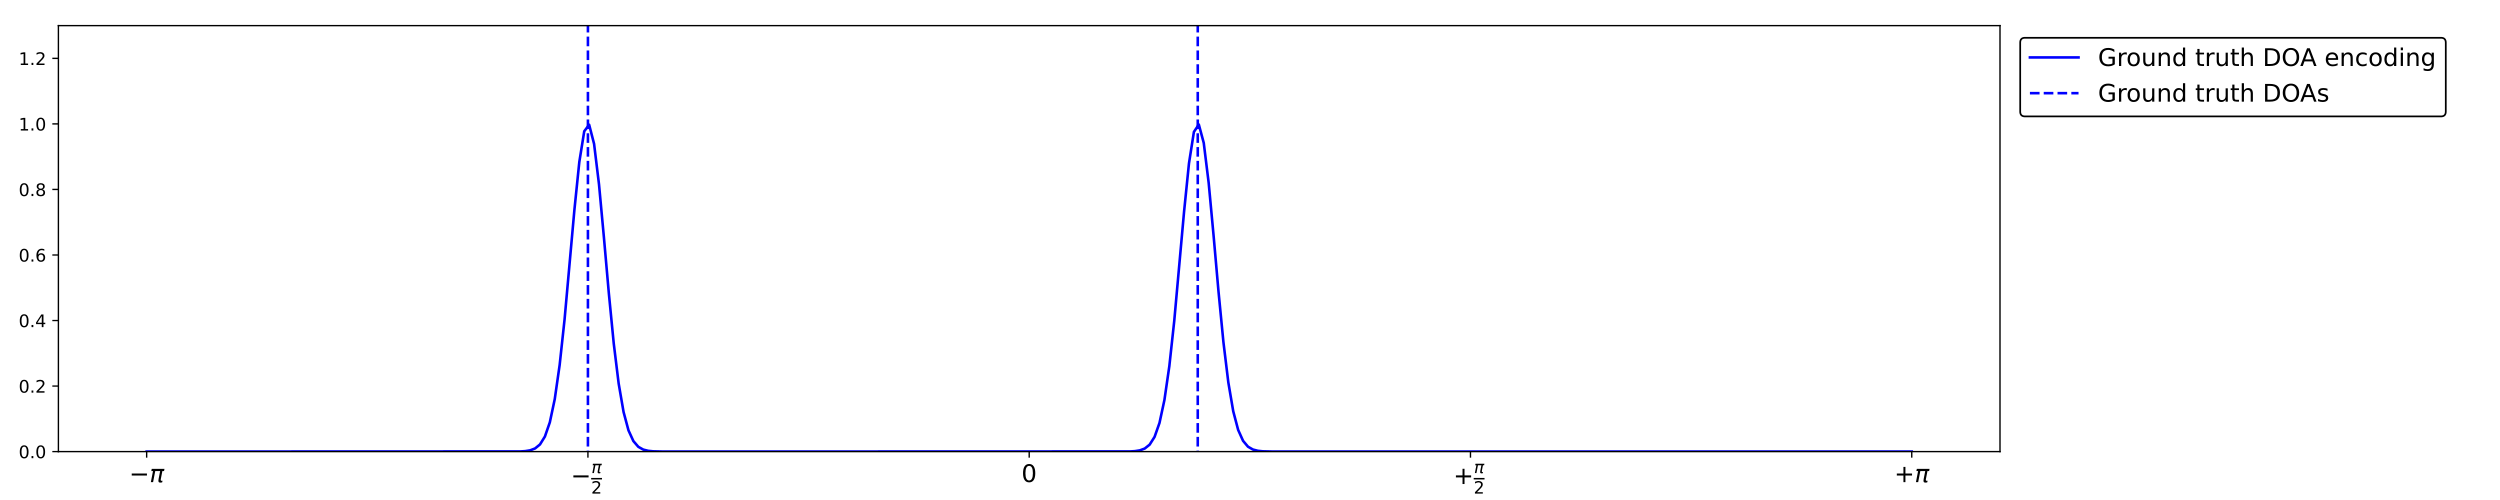
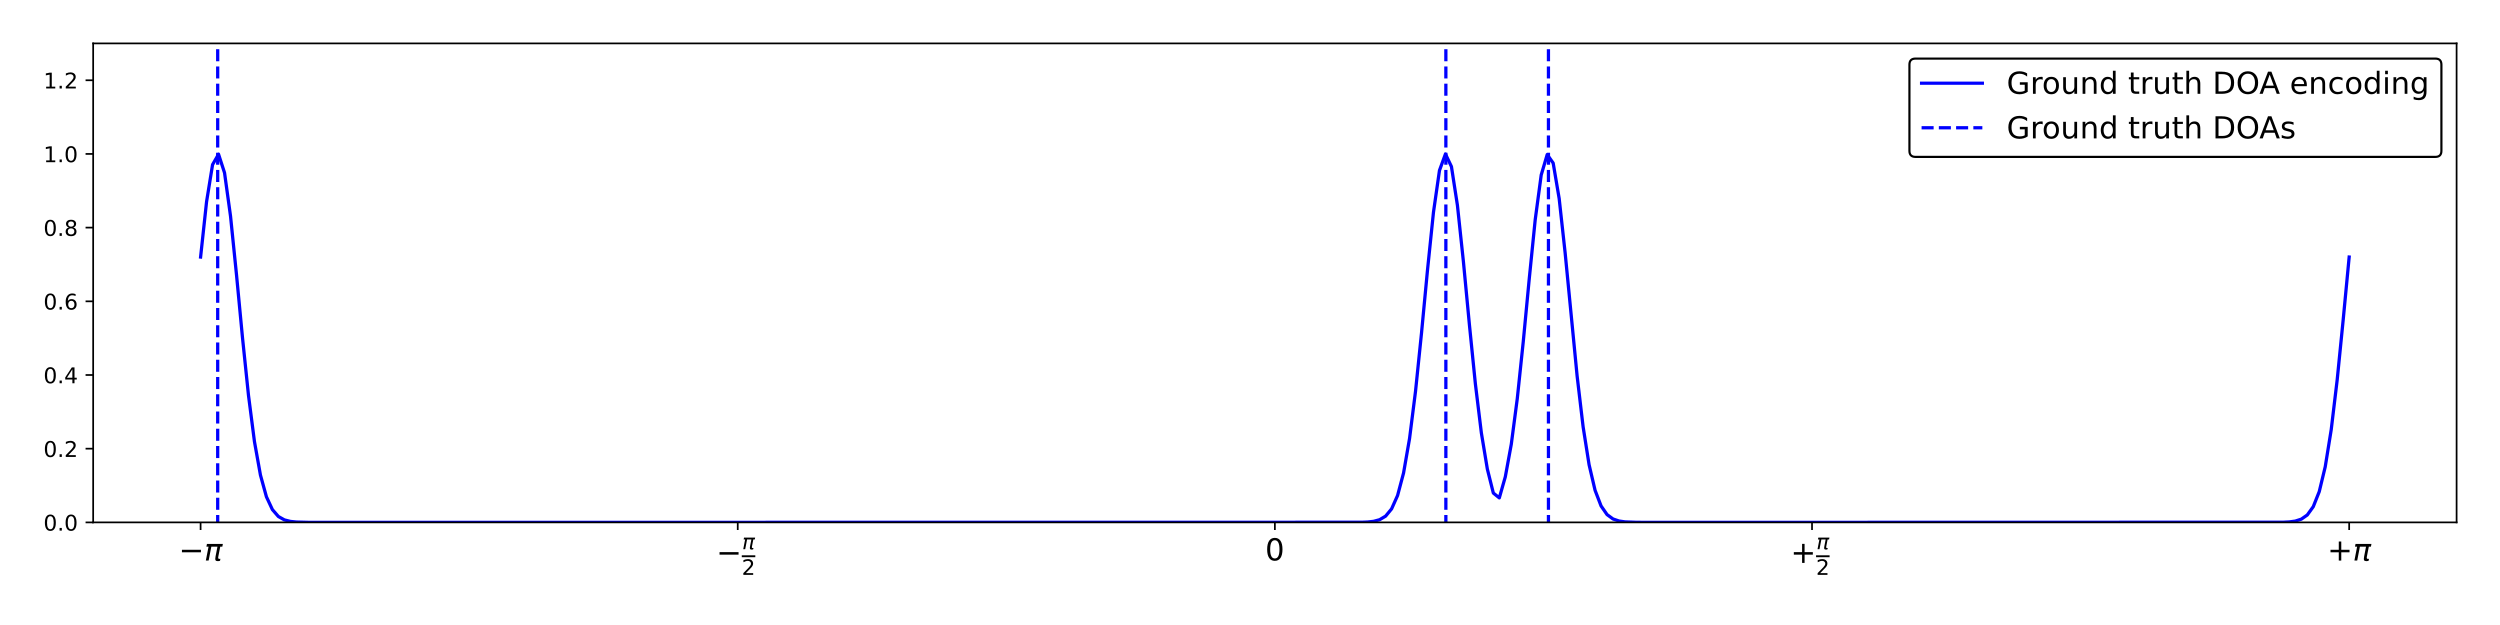
- <svg xmlns="http://www.w3.org/2000/svg" xmlns:xlink="http://www.w3.org/1999/xlink" width="1440pt" height="288pt" viewBox="0 0 1440 288" version="1.1">
+ <svg xmlns="http://www.w3.org/2000/svg" xmlns:xlink="http://www.w3.org/1999/xlink" width="1152pt" height="288pt" viewBox="0 0 1152 288" version="1.1">
  <defs>
    <style type="text/css">*{stroke-linejoin: round; stroke-linecap: butt}</style>
  </defs>
  <g id="figure_1">
    <g id="patch_1">
-       <path d="M 0 288  L 1440 288  L 1440 0  L 0 0  z " style="fill: #ffffff" />
+       <path d="M 0 288  L 1152 288  L 1152 0  L 0 0  z " style="fill: #ffffff" />
    </g>
    <g id="axes_1">
      <g id="patch_2">
-         <path d="M 33.64 260.12  L 1152 260.12  L 1152 14.76  L 33.64 14.76  z " style="fill: #ffffff" />
+         <path d="M 42.93 240.713  L 1132 240.713  L 1132 20  L 42.93 20  z " style="fill: #ffffff" />
      </g>
      <g id="matplotlib.axis_1">
        <g id="xtick_1">
          <g id="line2d_1">
            <defs>
-               <path id="me2a5fbbe86" d="M 0 0  L 0 3.5  " style="stroke: #000000; stroke-width: 0.8" />
+               <path id="m5c3f8ed645" d="M 0 0  L 0 3.5  " style="stroke: #000000; stroke-width: 0.8" />
            </defs>
            <g>
-               <use xlink:href="#me2a5fbbe86" x="84.475" y="260.12" style="stroke: #000000; stroke-width: 0.8" />
+               <use xlink:href="#m5c3f8ed645" x="92.433" y="240.713" style="stroke: #000000; stroke-width: 0.8" />
            </g>
          </g>
          <g id="text_1">
-             <g transform="translate(74.39456 277.7578) scale(0.14 -0.14)">
+             <g transform="translate(82.3532 258.3508) scale(0.14 -0.14)">
              <defs>
                <path id="DejaVuSans-2212" d="M 678 2272  L 4684 2272  L 4684 1741  L 678 1741  L 678 2272  z " transform="scale(0.015625)" />
                <path id="DejaVuSans-Oblique-3c0" d="M 584 3500  L 3938 3500  L 3825 2925  L 3384 2925  L 2966 775  Q 2922 550 2981 450  Q 3038 353 3209 353  Q 3256 353 3325 363  Q 3397 369 3419 372  L 3338 -44  Q 3222 -84 3103 -103  Q 2981 -122 2866 -122  Q 2491 -122 2388 81  Q 2284 288 2391 838  L 2797 2925  L 1506 2925  L 938 0  L 350 0  L 919 2925  L 472 2925  L 584 3500  z " transform="scale(0.015625)" />
              </defs>
              <use xlink:href="#DejaVuSans-2212" transform="translate(0 0.3125)" />
              <use xlink:href="#DejaVuSans-Oblique-3c0" transform="translate(83.78906 0.3125)" />
            </g>
          </g>
        </g>
        <g id="xtick_2">
          <g id="line2d_2">
            <g>
-               <use xlink:href="#me2a5fbbe86" x="338.647" y="260.12" style="stroke: #000000; stroke-width: 0.8" />
+               <use xlink:href="#m5c3f8ed645" x="339.949" y="240.713" style="stroke: #000000; stroke-width: 0.8" />
            </g>
          </g>
          <g id="text_2">
-             <g transform="translate(328.7773 278.88) scale(0.14 -0.14)">
+             <g transform="translate(330.0791 259.473) scale(0.14 -0.14)">
              <defs>
                <path id="DejaVuSans-32" d="M 1228 531  L 3431 531  L 3431 0  L 469 0  L 469 531  Q 828 903 1448 1529  Q 2069 2156 2228 2338  Q 2531 2678 2651 2914  Q 2772 3150 2772 3378  Q 2772 3750 2511 3984  Q 2250 4219 1831 4219  Q 1534 4219 1204 4116  Q 875 4013 500 3803  L 500 4441  Q 881 4594 1212 4672  Q 1544 4750 1819 4750  Q 2544 4750 2975 4387  Q 3406 4025 3406 3419  Q 3406 3131 3298 2873  Q 3191 2616 2906 2266  Q 2828 2175 2409 1742  Q 1991 1309 1228 531  z " transform="scale(0.015625)" />
              </defs>
              <use xlink:href="#DejaVuSans-2212" transform="translate(0 0.5875)" />
              <use xlink:href="#DejaVuSans-Oblique-3c0" transform="translate(84.78906 45.71875) scale(0.7)" />
              <use xlink:href="#DejaVuSans-32" transform="translate(83.78906 -38.81875) scale(0.7)" />
              <path d="M 83.789 19.384  L 83.789 25.634  L 128.325 25.634  L 128.325 19.384  L 83.789 19.384  z " />
            </g>
          </g>
        </g>
        <g id="xtick_3">
          <g id="line2d_3">
            <g>
-               <use xlink:href="#me2a5fbbe86" x="592.82" y="260.12" style="stroke: #000000; stroke-width: 0.8" />
+               <use xlink:href="#m5c3f8ed645" x="587.465" y="240.713" style="stroke: #000000; stroke-width: 0.8" />
            </g>
          </g>
          <g id="text_3">
-             <g transform="translate(588.34 277.7578) scale(0.14 -0.14)">
+             <g transform="translate(582.985 258.3508) scale(0.14 -0.14)">
              <defs>
                <path id="DejaVuSans-30" d="M 2034 4250  Q 1547 4250 1301 3770  Q 1056 3291 1056 2328  Q 1056 1369 1301 889  Q 1547 409 2034 409  Q 2525 409 2770 889  Q 3016 1369 3016 2328  Q 3016 3291 2770 3770  Q 2525 4250 2034 4250  z M 2034 4750  Q 2819 4750 3233 4129  Q 3647 3509 3647 2328  Q 3647 1150 3233 529  Q 2819 -91 2034 -91  Q 1250 -91 836 529  Q 422 1150 422 2328  Q 422 3509 836 4129  Q 1250 4750 2034 4750  z " transform="scale(0.015625)" />
              </defs>
              <use xlink:href="#DejaVuSans-30" transform="translate(0 0.78125)" />
            </g>
          </g>
        </g>
        <g id="xtick_4">
          <g id="line2d_4">
            <g>
-               <use xlink:href="#me2a5fbbe86" x="846.993" y="260.12" style="stroke: #000000; stroke-width: 0.8" />
+               <use xlink:href="#m5c3f8ed645" x="834.981" y="240.713" style="stroke: #000000; stroke-width: 0.8" />
            </g>
          </g>
          <g id="text_4">
-             <g transform="translate(837.1227 278.88) scale(0.14 -0.14)">
+             <g transform="translate(825.1109 259.473) scale(0.14 -0.14)">
              <defs>
                <path id="DejaVuSans-2b" d="M 2944 4013  L 2944 2272  L 4684 2272  L 4684 1741  L 2944 1741  L 2944 0  L 2419 0  L 2419 1741  L 678 1741  L 678 2272  L 2419 2272  L 2419 4013  L 2944 4013  z " transform="scale(0.015625)" />
              </defs>
              <use xlink:href="#DejaVuSans-2b" transform="translate(0 0.5875)" />
              <use xlink:href="#DejaVuSans-Oblique-3c0" transform="translate(84.78906 45.71875) scale(0.7)" />
              <use xlink:href="#DejaVuSans-32" transform="translate(83.78906 -38.81875) scale(0.7)" />
              <path d="M 83.789 19.384  L 83.789 25.634  L 128.325 25.634  L 128.325 19.384  L 83.789 19.384  z " />
            </g>
          </g>
        </g>
        <g id="xtick_5">
          <g id="line2d_5">
            <g>
-               <use xlink:href="#me2a5fbbe86" x="1101.165" y="260.12" style="stroke: #000000; stroke-width: 0.8" />
+               <use xlink:href="#m5c3f8ed645" x="1082.497" y="240.713" style="stroke: #000000; stroke-width: 0.8" />
            </g>
          </g>
          <g id="text_5">
-             <g transform="translate(1091.085 277.7578) scale(0.14 -0.14)">
+             <g transform="translate(1072.417 258.3508) scale(0.14 -0.14)">
              <use xlink:href="#DejaVuSans-2b" transform="translate(0 0.296875)" />
              <use xlink:href="#DejaVuSans-Oblique-3c0" transform="translate(83.78906 0.296875)" />
            </g>
          </g>
        </g>
      </g>
      <g id="matplotlib.axis_2">
        <g id="ytick_1">
          <g id="line2d_6">
            <defs>
-               <path id="mcd2781512e" d="M 0 0  L -3.5 0  " style="stroke: #000000; stroke-width: 0.8" />
+               <path id="ma587896f8d" d="M 0 0  L -3.5 0  " style="stroke: #000000; stroke-width: 0.8" />
            </defs>
            <g>
-               <use xlink:href="#mcd2781512e" x="33.64" y="260.12" style="stroke: #000000; stroke-width: 0.8" />
+               <use xlink:href="#ma587896f8d" x="42.93" y="240.713" style="stroke: #000000; stroke-width: 0.8" />
            </g>
          </g>
          <g id="text_6">
-             <g transform="translate(10.73687 263.9192) scale(0.1 -0.1)">
+             <g transform="translate(20.02688 244.5122) scale(0.1 -0.1)">
              <defs>
                <path id="DejaVuSans-2e" d="M 684 794  L 1344 794  L 1344 0  L 684 0  L 684 794  z " transform="scale(0.015625)" />
              </defs>
              <use xlink:href="#DejaVuSans-30" />
              <use xlink:href="#DejaVuSans-2e" x="63.623" />
              <use xlink:href="#DejaVuSans-30" x="95.41" />
            </g>
          </g>
        </g>
        <g id="ytick_2">
          <g id="line2d_7">
            <g>
-               <use xlink:href="#mcd2781512e" x="33.64" y="222.372" style="stroke: #000000; stroke-width: 0.8" />
+               <use xlink:href="#ma587896f8d" x="42.93" y="206.757" style="stroke: #000000; stroke-width: 0.8" />
            </g>
          </g>
          <g id="text_7">
-             <g transform="translate(10.73687 226.1715) scale(0.1 -0.1)">
+             <g transform="translate(20.02688 210.5564) scale(0.1 -0.1)">
              <use xlink:href="#DejaVuSans-30" />
              <use xlink:href="#DejaVuSans-2e" x="63.623" />
              <use xlink:href="#DejaVuSans-32" x="95.41" />
            </g>
          </g>
        </g>
        <g id="ytick_3">
          <g id="line2d_8">
            <g>
-               <use xlink:href="#mcd2781512e" x="33.64" y="184.625" style="stroke: #000000; stroke-width: 0.8" />
+               <use xlink:href="#ma587896f8d" x="42.93" y="172.801" style="stroke: #000000; stroke-width: 0.8" />
            </g>
          </g>
          <g id="text_8">
-             <g transform="translate(10.73687 188.4238) scale(0.1 -0.1)">
+             <g transform="translate(20.02688 176.6005) scale(0.1 -0.1)">
              <defs>
                <path id="DejaVuSans-34" d="M 2419 4116  L 825 1625  L 2419 1625  L 2419 4116  z M 2253 4666  L 3047 4666  L 3047 1625  L 3713 1625  L 3713 1100  L 3047 1100  L 3047 0  L 2419 0  L 2419 1100  L 313 1100  L 313 1709  L 2253 4666  z " transform="scale(0.015625)" />
              </defs>
              <use xlink:href="#DejaVuSans-30" />
              <use xlink:href="#DejaVuSans-2e" x="63.623" />
              <use xlink:href="#DejaVuSans-34" x="95.41" />
            </g>
          </g>
        </g>
        <g id="ytick_4">
          <g id="line2d_9">
            <g>
-               <use xlink:href="#mcd2781512e" x="33.64" y="146.877" style="stroke: #000000; stroke-width: 0.8" />
+               <use xlink:href="#ma587896f8d" x="42.93" y="138.845" style="stroke: #000000; stroke-width: 0.8" />
            </g>
          </g>
          <g id="text_9">
-             <g transform="translate(10.73687 150.6761) scale(0.1 -0.1)">
+             <g transform="translate(20.02688 142.6447) scale(0.1 -0.1)">
              <defs>
                <path id="DejaVuSans-36" d="M 2113 2584  Q 1688 2584 1439 2293  Q 1191 2003 1191 1497  Q 1191 994 1439 701  Q 1688 409 2113 409  Q 2538 409 2786 701  Q 3034 994 3034 1497  Q 3034 2003 2786 2293  Q 2538 2584 2113 2584  z M 3366 4563  L 3366 3988  Q 3128 4100 2886 4159  Q 2644 4219 2406 4219  Q 1781 4219 1451 3797  Q 1122 3375 1075 2522  Q 1259 2794 1537 2939  Q 1816 3084 2150 3084  Q 2853 3084 3261 2657  Q 3669 2231 3669 1497  Q 3669 778 3244 343  Q 2819 -91 2113 -91  Q 1303 -91 875 529  Q 447 1150 447 2328  Q 447 3434 972 4092  Q 1497 4750 2381 4750  Q 2619 4750 2861 4703  Q 3103 4656 3366 4563  z " transform="scale(0.015625)" />
              </defs>
              <use xlink:href="#DejaVuSans-30" />
              <use xlink:href="#DejaVuSans-2e" x="63.623" />
              <use xlink:href="#DejaVuSans-36" x="95.41" />
            </g>
          </g>
        </g>
        <g id="ytick_5">
          <g id="line2d_10">
            <g>
-               <use xlink:href="#mcd2781512e" x="33.64" y="109.129" style="stroke: #000000; stroke-width: 0.8" />
+               <use xlink:href="#ma587896f8d" x="42.93" y="104.89" style="stroke: #000000; stroke-width: 0.8" />
            </g>
          </g>
          <g id="text_10">
-             <g transform="translate(10.73687 112.9284) scale(0.1 -0.1)">
+             <g transform="translate(20.02688 108.6888) scale(0.1 -0.1)">
              <defs>
                <path id="DejaVuSans-38" d="M 2034 2216  Q 1584 2216 1326 1975  Q 1069 1734 1069 1313  Q 1069 891 1326 650  Q 1584 409 2034 409  Q 2484 409 2743 651  Q 3003 894 3003 1313  Q 3003 1734 2745 1975  Q 2488 2216 2034 2216  z M 1403 2484  Q 997 2584 770 2862  Q 544 3141 544 3541  Q 544 4100 942 4425  Q 1341 4750 2034 4750  Q 2731 4750 3128 4425  Q 3525 4100 3525 3541  Q 3525 3141 3298 2862  Q 3072 2584 2669 2484  Q 3125 2378 3379 2068  Q 3634 1759 3634 1313  Q 3634 634 3220 271  Q 2806 -91 2034 -91  Q 1263 -91 848 271  Q 434 634 434 1313  Q 434 1759 690 2068  Q 947 2378 1403 2484  z M 1172 3481  Q 1172 3119 1398 2916  Q 1625 2713 2034 2713  Q 2441 2713 2670 2916  Q 2900 3119 2900 3481  Q 2900 3844 2670 4047  Q 2441 4250 2034 4250  Q 1625 4250 1398 4047  Q 1172 3844 1172 3481  z " transform="scale(0.015625)" />
              </defs>
              <use xlink:href="#DejaVuSans-30" />
              <use xlink:href="#DejaVuSans-2e" x="63.623" />
              <use xlink:href="#DejaVuSans-38" x="95.41" />
            </g>
          </g>
        </g>
        <g id="ytick_6">
          <g id="line2d_11">
            <g>
-               <use xlink:href="#mcd2781512e" x="33.64" y="71.382" style="stroke: #000000; stroke-width: 0.8" />
+               <use xlink:href="#ma587896f8d" x="42.93" y="70.934" style="stroke: #000000; stroke-width: 0.8" />
            </g>
          </g>
          <g id="text_11">
-             <g transform="translate(10.73687 75.18076) scale(0.1 -0.1)">
+             <g transform="translate(20.02688 74.73299) scale(0.1 -0.1)">
              <defs>
                <path id="DejaVuSans-31" d="M 794 531  L 1825 531  L 1825 4091  L 703 3866  L 703 4441  L 1819 4666  L 2450 4666  L 2450 531  L 3481 531  L 3481 0  L 794 0  L 794 531  z " transform="scale(0.015625)" />
              </defs>
              <use xlink:href="#DejaVuSans-31" />
              <use xlink:href="#DejaVuSans-2e" x="63.623" />
              <use xlink:href="#DejaVuSans-30" x="95.41" />
            </g>
          </g>
        </g>
        <g id="ytick_7">
          <g id="line2d_12">
            <g>
-               <use xlink:href="#mcd2781512e" x="33.64" y="33.634" style="stroke: #000000; stroke-width: 0.8" />
+               <use xlink:href="#ma587896f8d" x="42.93" y="36.978" style="stroke: #000000; stroke-width: 0.8" />
            </g>
          </g>
          <g id="text_12">
-             <g transform="translate(10.73687 37.43306) scale(0.1 -0.1)">
+             <g transform="translate(20.02688 40.77714) scale(0.1 -0.1)">
              <use xlink:href="#DejaVuSans-31" />
              <use xlink:href="#DejaVuSans-2e" x="63.623" />
              <use xlink:href="#DejaVuSans-32" x="95.41" />
            </g>
          </g>
        </g>
      </g>
      <g id="line2d_13">
-         <path d="M 84.475 260.12  L 299.707 260.026  L 302.539 259.847  L 305.371 259.389  L 308.203 258.312  L 311.035 255.997  L 313.867 251.442  L 316.699 243.268  L 319.531 229.924  L 322.363 210.197  L 325.195 183.961  L 330.859 120.884  L 333.691 93.256  L 336.523 75.604  L 339.355 71.855  L 342.187 82.878  L 345.019 106.154  L 347.851 136.711  L 350.683 168.849  L 353.515 197.835  L 356.347 220.902  L 359.179 237.334  L 362.011 247.905  L 364.843 254.078  L 367.675 257.362  L 370.507 258.959  L 373.339 259.669  L 376.171 259.958  L 381.835 260.104  L 410.155 260.12  L 650.876 260.029  L 653.708 259.856  L 656.54 259.411  L 659.372 258.362  L 662.204 256.099  L 665.036 251.636  L 667.868 243.602  L 670.7 230.446  L 673.532 210.932  L 676.364 184.888  L 682.028 121.87  L 684.86 94.012  L 687.692 75.967  L 690.524 71.742  L 693.356 82.315  L 696.188 105.267  L 699.02 135.68  L 701.852 167.85  L 704.684 196.991  L 707.516 220.268  L 710.348 236.906  L 713.18 247.643  L 716.012 253.933  L 718.844 257.289  L 721.676 258.925  L 724.508 259.654  L 727.34 259.953  L 733.004 260.103  L 761.324 260.12  L 1101.165 260.12  L 1101.165 260.12  " clip-path="url(#pd8b3ad4fc4)" style="fill: none; stroke: #0000ff; stroke-width: 1.5; stroke-linecap: square" />
+         <path d="M 92.433 118.445  L 95.191 92.92  L 97.949 75.874  L 100.707 71.074  L 103.465 79.627  L 106.222 99.574  L 108.98 126.608  L 111.738 155.595  L 114.496 182.126  L 117.254 203.504  L 120.012 218.908  L 122.769 228.923  L 125.527 234.831  L 128.285 238.005  L 131.043 239.563  L 133.801 240.262  L 136.559 240.55  L 142.074 240.696  L 169.653 240.713  L 627.454 240.654  L 630.211 240.537  L 632.969 240.228  L 635.727 239.483  L 638.485 237.835  L 641.243 234.499  L 644.001 228.333  L 646.759 217.955  L 649.516 202.111  L 652.274 180.297  L 655.032 153.465  L 657.79 124.454  L 660.548 97.772  L 663.306 78.552  L 666.063 70.966  L 668.821 76.759  L 671.579 94.596  L 674.337 120.557  L 677.095 149.543  L 679.853 176.884  L 682.61 199.479  L 685.368 216.135  L 688.126 227.195  L 690.884 229.425  L 693.642 219.725  L 696.4 204.707  L 699.157 183.718  L 701.915 157.465  L 704.673 128.52  L 707.431 101.198  L 710.189 80.633  L 712.947 71.233  L 715.704 75.15  L 718.462 91.479  L 721.22 116.594  L 726.736 173.266  L 729.494 196.645  L 732.251 214.146  L 735.009 225.935  L 737.767 233.128  L 740.525 237.121  L 743.283 239.143  L 746.041 240.08  L 748.798 240.478  L 754.314 240.687  L 773.619 240.713  L 1052.161 240.638  L 1054.918 240.493  L 1057.676 240.119  L 1060.434 239.231  L 1063.192 237.304  L 1065.95 233.476  L 1068.708 226.537  L 1071.465 215.094  L 1074.223 197.99  L 1076.981 174.975  L 1079.739 147.38  L 1082.497 118.445  L 1082.497 118.445  " clip-path="url(#p50ae06c8cf)" style="fill: none; stroke: #0000ff; stroke-width: 1.5; stroke-linecap: square" />
      </g>
      <g id="LineCollection_1">
-         <path d="M 338.647 289  L 338.647 14.76  " clip-path="url(#pd8b3ad4fc4)" style="fill: none; stroke-dasharray: 5.55,2.4; stroke-dashoffset: 0; stroke: #0000ff; stroke-width: 1.5" />
-         <path d="M 689.907 289  L 689.907 14.76  " clip-path="url(#pd8b3ad4fc4)" style="fill: none; stroke-dasharray: 5.55,2.4; stroke-dashoffset: 0; stroke: #0000ff; stroke-width: 1.5" />
+         <path d="M 666.252 274.669  L 666.252 20  " clip-path="url(#p50ae06c8cf)" style="fill: none; stroke-dasharray: 5.55,2.4; stroke-dashoffset: 0; stroke: #0000ff; stroke-width: 1.5" />
+         <path d="M 100.312 274.669  L 100.312 20  " clip-path="url(#p50ae06c8cf)" style="fill: none; stroke-dasharray: 5.55,2.4; stroke-dashoffset: 0; stroke: #0000ff; stroke-width: 1.5" />
+         <path d="M 713.524 274.669  L 713.524 20  " clip-path="url(#p50ae06c8cf)" style="fill: none; stroke-dasharray: 5.55,2.4; stroke-dashoffset: 0; stroke: #0000ff; stroke-width: 1.5" />
      </g>
      <g id="patch_3">
-         <path d="M 33.64 260.12  L 33.64 14.76  " style="fill: none; stroke: #000000; stroke-width: 0.8; stroke-linejoin: miter; stroke-linecap: square" />
+         <path d="M 42.93 240.713  L 42.93 20  " style="fill: none; stroke: #000000; stroke-width: 0.8; stroke-linejoin: miter; stroke-linecap: square" />
      </g>
      <g id="patch_4">
-         <path d="M 1152 260.12  L 1152 14.76  " style="fill: none; stroke: #000000; stroke-width: 0.8; stroke-linejoin: miter; stroke-linecap: square" />
+         <path d="M 1132 240.713  L 1132 20  " style="fill: none; stroke: #000000; stroke-width: 0.8; stroke-linejoin: miter; stroke-linecap: square" />
      </g>
      <g id="patch_5">
-         <path d="M 33.64 260.12  L 1152 260.12  " style="fill: none; stroke: #000000; stroke-width: 0.8; stroke-linejoin: miter; stroke-linecap: square" />
+         <path d="M 42.93 240.713  L 1132 240.713  " style="fill: none; stroke: #000000; stroke-width: 0.8; stroke-linejoin: miter; stroke-linecap: square" />
      </g>
      <g id="patch_6">
-         <path d="M 33.64 14.76  L 1152 14.76  " style="fill: none; stroke: #000000; stroke-width: 0.8; stroke-linejoin: miter; stroke-linecap: square" />
+         <path d="M 42.93 20  L 1132 20  " style="fill: none; stroke: #000000; stroke-width: 0.8; stroke-linejoin: miter; stroke-linecap: square" />
      </g>
      <g id="legend_1">
        <g id="patch_7">
-           <path d="M 1166.436 67.059  L 1405.97 67.059  Q 1408.77 67.059 1408.77 64.259  L 1408.77 24.56  Q 1408.77 21.76 1405.97 21.76  L 1166.436 21.76  Q 1163.636 21.76 1163.636 24.56  L 1163.636 64.259  Q 1163.636 67.059 1166.436 67.059  z " style="fill: #ffffff; stroke: #000000; stroke-linejoin: miter" />
+           <path d="M 882.667 72.299  L 1122.2 72.299  Q 1125 72.299 1125 69.499  L 1125 29.8  Q 1125 27 1122.2 27  L 882.667 27  Q 879.867 27 879.867 29.8  L 879.867 69.499  Q 879.867 72.299 882.667 72.299  z " style="fill: #ffffff; stroke: #000000; stroke-linejoin: miter" />
        </g>
        <g id="line2d_14">
-           <path d="M 1169.236 33.098  L 1183.236 33.098  L 1197.236 33.098  " style="fill: none; stroke: #0000ff; stroke-width: 1.5; stroke-linecap: square" />
+           <path d="M 885.467 38.338  L 899.467 38.338  L 913.467 38.338  " style="fill: none; stroke: #0000ff; stroke-width: 1.5; stroke-linecap: square" />
        </g>
        <g id="text_13">
-           <g transform="translate(1208.436 37.99781) scale(0.14 -0.14)">
+           <g transform="translate(924.6666 43.23781) scale(0.14 -0.14)">
            <defs>
              <path id="DejaVuSans-47" d="M 3809 666  L 3809 1919  L 2778 1919  L 2778 2438  L 4434 2438  L 4434 434  Q 4069 175 3628 42  Q 3188 -91 2688 -91  Q 1594 -91 976 548  Q 359 1188 359 2328  Q 359 3472 976 4111  Q 1594 4750 2688 4750  Q 3144 4750 3555 4637  Q 3966 4525 4313 4306  L 4313 3634  Q 3963 3931 3569 4081  Q 3175 4231 2741 4231  Q 1884 4231 1454 3753  Q 1025 3275 1025 2328  Q 1025 1384 1454 906  Q 1884 428 2741 428  Q 3075 428 3337 486  Q 3600 544 3809 666  z " transform="scale(0.015625)" />
              <path id="DejaVuSans-72" d="M 2631 2963  Q 2534 3019 2420 3045  Q 2306 3072 2169 3072  Q 1681 3072 1420 2755  Q 1159 2438 1159 1844  L 1159 0  L 581 0  L 581 3500  L 1159 3500  L 1159 2956  Q 1341 3275 1631 3429  Q 1922 3584 2338 3584  Q 2397 3584 2469 3576  Q 2541 3569 2628 3553  L 2631 2963  z " transform="scale(0.015625)" />
              <path id="DejaVuSans-6f" d="M 1959 3097  Q 1497 3097 1228 2736  Q 959 2375 959 1747  Q 959 1119 1226 758  Q 1494 397 1959 397  Q 2419 397 2687 759  Q 2956 1122 2956 1747  Q 2956 2369 2687 2733  Q 2419 3097 1959 3097  z M 1959 3584  Q 2709 3584 3137 3096  Q 3566 2609 3566 1747  Q 3566 888 3137 398  Q 2709 -91 1959 -91  Q 1206 -91 779 398  Q 353 888 353 1747  Q 353 2609 779 3096  Q 1206 3584 1959 3584  z " transform="scale(0.015625)" />
              <path id="DejaVuSans-75" d="M 544 1381  L 544 3500  L 1119 3500  L 1119 1403  Q 1119 906 1312 657  Q 1506 409 1894 409  Q 2359 409 2629 706  Q 2900 1003 2900 1516  L 2900 3500  L 3475 3500  L 3475 0  L 2900 0  L 2900 538  Q 2691 219 2414 64  Q 2138 -91 1772 -91  Q 1169 -91 856 284  Q 544 659 544 1381  z M 1991 3584  L 1991 3584  z " transform="scale(0.015625)" />
              <path id="DejaVuSans-6e" d="M 3513 2113  L 3513 0  L 2938 0  L 2938 2094  Q 2938 2591 2744 2837  Q 2550 3084 2163 3084  Q 1697 3084 1428 2787  Q 1159 2491 1159 1978  L 1159 0  L 581 0  L 581 3500  L 1159 3500  L 1159 2956  Q 1366 3272 1645 3428  Q 1925 3584 2291 3584  Q 2894 3584 3203 3211  Q 3513 2838 3513 2113  z " transform="scale(0.015625)" />
              <path id="DejaVuSans-64" d="M 2906 2969  L 2906 4863  L 3481 4863  L 3481 0  L 2906 0  L 2906 525  Q 2725 213 2448 61  Q 2172 -91 1784 -91  Q 1150 -91 751 415  Q 353 922 353 1747  Q 353 2572 751 3078  Q 1150 3584 1784 3584  Q 2172 3584 2448 3432  Q 2725 3281 2906 2969  z M 947 1747  Q 947 1113 1208 752  Q 1469 391 1925 391  Q 2381 391 2643 752  Q 2906 1113 2906 1747  Q 2906 2381 2643 2742  Q 2381 3103 1925 3103  Q 1469 3103 1208 2742  Q 947 2381 947 1747  z " transform="scale(0.015625)" />
              <path id="DejaVuSans-20" transform="scale(0.015625)" />
              <path id="DejaVuSans-74" d="M 1172 4494  L 1172 3500  L 2356 3500  L 2356 3053  L 1172 3053  L 1172 1153  Q 1172 725 1289 603  Q 1406 481 1766 481  L 2356 481  L 2356 0  L 1766 0  Q 1100 0 847 248  Q 594 497 594 1153  L 594 3053  L 172 3053  L 172 3500  L 594 3500  L 594 4494  L 1172 4494  z " transform="scale(0.015625)" />
              <path id="DejaVuSans-68" d="M 3513 2113  L 3513 0  L 2938 0  L 2938 2094  Q 2938 2591 2744 2837  Q 2550 3084 2163 3084  Q 1697 3084 1428 2787  Q 1159 2491 1159 1978  L 1159 0  L 581 0  L 581 4863  L 1159 4863  L 1159 2956  Q 1366 3272 1645 3428  Q 1925 3584 2291 3584  Q 2894 3584 3203 3211  Q 3513 2838 3513 2113  z " transform="scale(0.015625)" />
              <path id="DejaVuSans-44" d="M 1259 4147  L 1259 519  L 2022 519  Q 2988 519 3436 956  Q 3884 1394 3884 2338  Q 3884 3275 3436 3711  Q 2988 4147 2022 4147  L 1259 4147  z M 628 4666  L 1925 4666  Q 3281 4666 3915 4102  Q 4550 3538 4550 2338  Q 4550 1131 3912 565  Q 3275 0 1925 0  L 628 0  L 628 4666  z " transform="scale(0.015625)" />
              <path id="DejaVuSans-4f" d="M 2522 4238  Q 1834 4238 1429 3725  Q 1025 3213 1025 2328  Q 1025 1447 1429 934  Q 1834 422 2522 422  Q 3209 422 3611 934  Q 4013 1447 4013 2328  Q 4013 3213 3611 3725  Q 3209 4238 2522 4238  z M 2522 4750  Q 3503 4750 4090 4092  Q 4678 3434 4678 2328  Q 4678 1225 4090 567  Q 3503 -91 2522 -91  Q 1538 -91 948 565  Q 359 1222 359 2328  Q 359 3434 948 4092  Q 1538 4750 2522 4750  z " transform="scale(0.015625)" />
              <path id="DejaVuSans-41" d="M 2188 4044  L 1331 1722  L 3047 1722  L 2188 4044  z M 1831 4666  L 2547 4666  L 4325 0  L 3669 0  L 3244 1197  L 1141 1197  L 716 0  L 50 0  L 1831 4666  z " transform="scale(0.015625)" />
              <path id="DejaVuSans-65" d="M 3597 1894  L 3597 1613  L 953 1613  Q 991 1019 1311 708  Q 1631 397 2203 397  Q 2534 397 2845 478  Q 3156 559 3463 722  L 3463 178  Q 3153 47 2828 -22  Q 2503 -91 2169 -91  Q 1331 -91 842 396  Q 353 884 353 1716  Q 353 2575 817 3079  Q 1281 3584 2069 3584  Q 2775 3584 3186 3129  Q 3597 2675 3597 1894  z M 3022 2063  Q 3016 2534 2758 2815  Q 2500 3097 2075 3097  Q 1594 3097 1305 2825  Q 1016 2553 972 2059  L 3022 2063  z " transform="scale(0.015625)" />
              <path id="DejaVuSans-63" d="M 3122 3366  L 3122 2828  Q 2878 2963 2633 3030  Q 2388 3097 2138 3097  Q 1578 3097 1268 2742  Q 959 2388 959 1747  Q 959 1106 1268 751  Q 1578 397 2138 397  Q 2388 397 2633 464  Q 2878 531 3122 666  L 3122 134  Q 2881 22 2623 -34  Q 2366 -91 2075 -91  Q 1284 -91 818 406  Q 353 903 353 1747  Q 353 2603 823 3093  Q 1294 3584 2113 3584  Q 2378 3584 2631 3529  Q 2884 3475 3122 3366  z " transform="scale(0.015625)" />
              <path id="DejaVuSans-69" d="M 603 3500  L 1178 3500  L 1178 0  L 603 0  L 603 3500  z M 603 4863  L 1178 4863  L 1178 4134  L 603 4134  L 603 4863  z " transform="scale(0.015625)" />
              <path id="DejaVuSans-67" d="M 2906 1791  Q 2906 2416 2648 2759  Q 2391 3103 1925 3103  Q 1463 3103 1205 2759  Q 947 2416 947 1791  Q 947 1169 1205 825  Q 1463 481 1925 481  Q 2391 481 2648 825  Q 2906 1169 2906 1791  z M 3481 434  Q 3481 -459 3084 -895  Q 2688 -1331 1869 -1331  Q 1566 -1331 1297 -1286  Q 1028 -1241 775 -1147  L 775 -588  Q 1028 -725 1275 -790  Q 1522 -856 1778 -856  Q 2344 -856 2625 -561  Q 2906 -266 2906 331  L 2906 616  Q 2728 306 2450 153  Q 2172 0 1784 0  Q 1141 0 747 490  Q 353 981 353 1791  Q 353 2603 747 3093  Q 1141 3584 1784 3584  Q 2172 3584 2450 3431  Q 2728 3278 2906 2969  L 2906 3500  L 3481 3500  L 3481 434  z " transform="scale(0.015625)" />
            </defs>
            <use xlink:href="#DejaVuSans-47" />
            <use xlink:href="#DejaVuSans-72" x="77.49" />
            <use xlink:href="#DejaVuSans-6f" x="116.354" />
            <use xlink:href="#DejaVuSans-75" x="177.535" />
            <use xlink:href="#DejaVuSans-6e" x="240.914" />
            <use xlink:href="#DejaVuSans-64" x="304.293" />
            <use xlink:href="#DejaVuSans-20" x="367.77" />
            <use xlink:href="#DejaVuSans-74" x="399.557" />
            <use xlink:href="#DejaVuSans-72" x="438.766" />
            <use xlink:href="#DejaVuSans-75" x="479.879" />
            <use xlink:href="#DejaVuSans-74" x="543.258" />
            <use xlink:href="#DejaVuSans-68" x="582.467" />
            <use xlink:href="#DejaVuSans-20" x="645.846" />
            <use xlink:href="#DejaVuSans-44" x="677.633" />
            <use xlink:href="#DejaVuSans-4f" x="754.635" />
            <use xlink:href="#DejaVuSans-41" x="831.596" />
            <use xlink:href="#DejaVuSans-20" x="900.004" />
            <use xlink:href="#DejaVuSans-65" x="931.791" />
            <use xlink:href="#DejaVuSans-6e" x="993.314" />
            <use xlink:href="#DejaVuSans-63" x="1056.693" />
            <use xlink:href="#DejaVuSans-6f" x="1111.674" />
            <use xlink:href="#DejaVuSans-64" x="1172.855" />
            <use xlink:href="#DejaVuSans-69" x="1236.332" />
            <use xlink:href="#DejaVuSans-6e" x="1264.115" />
            <use xlink:href="#DejaVuSans-67" x="1327.494" />
          </g>
        </g>
        <g id="line2d_15">
-           <path d="M 1169.236 53.647  L 1197.236 53.647  " style="fill: none; stroke-dasharray: 5.55,2.4; stroke-dashoffset: 0; stroke: #0000ff; stroke-width: 1.5" />
+           <path d="M 885.467 58.887  L 913.467 58.887  " style="fill: none; stroke-dasharray: 5.55,2.4; stroke-dashoffset: 0; stroke: #0000ff; stroke-width: 1.5" />
        </g>
        <g id="text_14">
-           <g transform="translate(1208.436 58.54719) scale(0.14 -0.14)">
+           <g transform="translate(924.6666 63.78719) scale(0.14 -0.14)">
            <defs>
              <path id="DejaVuSans-73" d="M 2834 3397  L 2834 2853  Q 2591 2978 2328 3040  Q 2066 3103 1784 3103  Q 1356 3103 1142 2972  Q 928 2841 928 2578  Q 928 2378 1081 2264  Q 1234 2150 1697 2047  L 1894 2003  Q 2506 1872 2764 1633  Q 3022 1394 3022 966  Q 3022 478 2636 193  Q 2250 -91 1575 -91  Q 1294 -91 989 -36  Q 684 19 347 128  L 347 722  Q 666 556 975 473  Q 1284 391 1588 391  Q 1994 391 2212 530  Q 2431 669 2431 922  Q 2431 1156 2273 1281  Q 2116 1406 1581 1522  L 1381 1569  Q 847 1681 609 1914  Q 372 2147 372 2553  Q 372 3047 722 3315  Q 1072 3584 1716 3584  Q 2034 3584 2315 3537  Q 2597 3491 2834 3397  z " transform="scale(0.015625)" />
            </defs>
            <use xlink:href="#DejaVuSans-47" />
            <use xlink:href="#DejaVuSans-72" x="77.49" />
            <use xlink:href="#DejaVuSans-6f" x="116.354" />
            <use xlink:href="#DejaVuSans-75" x="177.535" />
            <use xlink:href="#DejaVuSans-6e" x="240.914" />
            <use xlink:href="#DejaVuSans-64" x="304.293" />
            <use xlink:href="#DejaVuSans-20" x="367.77" />
            <use xlink:href="#DejaVuSans-74" x="399.557" />
            <use xlink:href="#DejaVuSans-72" x="438.766" />
            <use xlink:href="#DejaVuSans-75" x="479.879" />
            <use xlink:href="#DejaVuSans-74" x="543.258" />
            <use xlink:href="#DejaVuSans-68" x="582.467" />
            <use xlink:href="#DejaVuSans-20" x="645.846" />
            <use xlink:href="#DejaVuSans-44" x="677.633" />
            <use xlink:href="#DejaVuSans-4f" x="754.635" />
            <use xlink:href="#DejaVuSans-41" x="831.596" />
            <use xlink:href="#DejaVuSans-73" x="900.004" />
          </g>
        </g>
      </g>
    </g>
  </g>
  <defs>
-     <clipPath id="pd8b3ad4fc4">
-       <rect x="33.64" y="14.76" width="1118.36" height="245.36" />
+     <clipPath id="p50ae06c8cf">
+       <rect x="42.93" y="20" width="1089.07" height="220.713" />
    </clipPath>
  </defs>
</svg>
